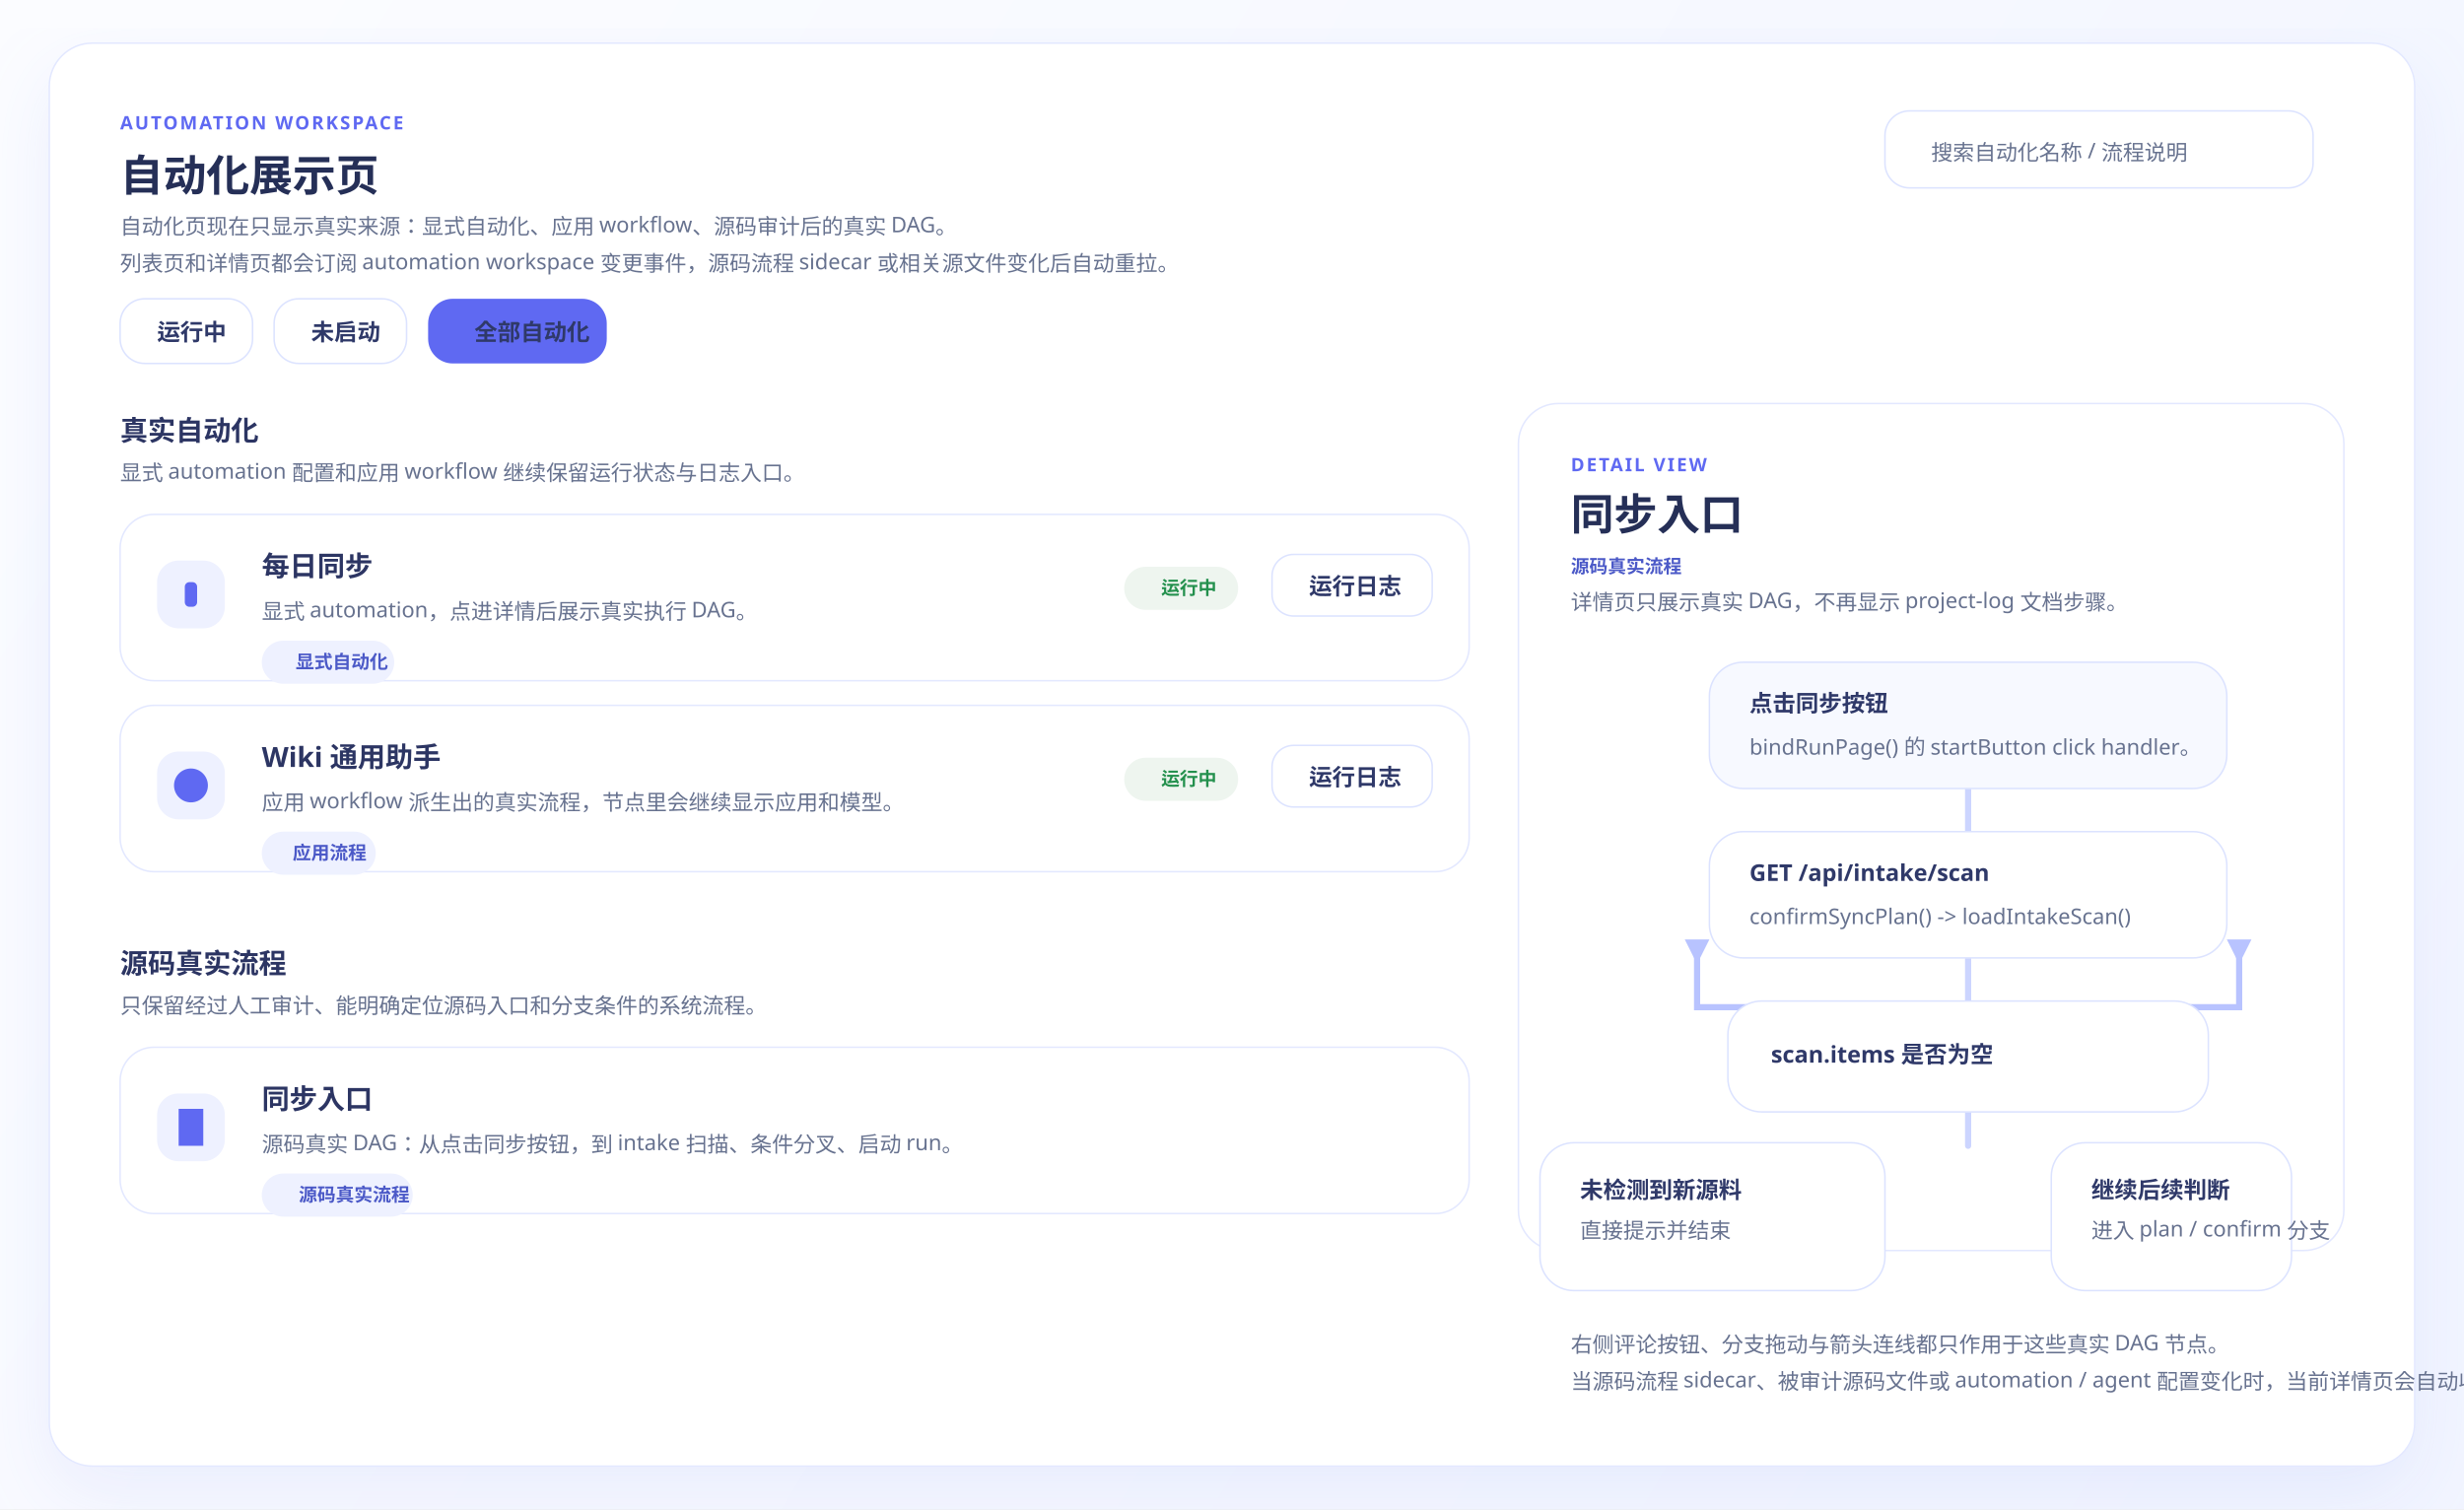
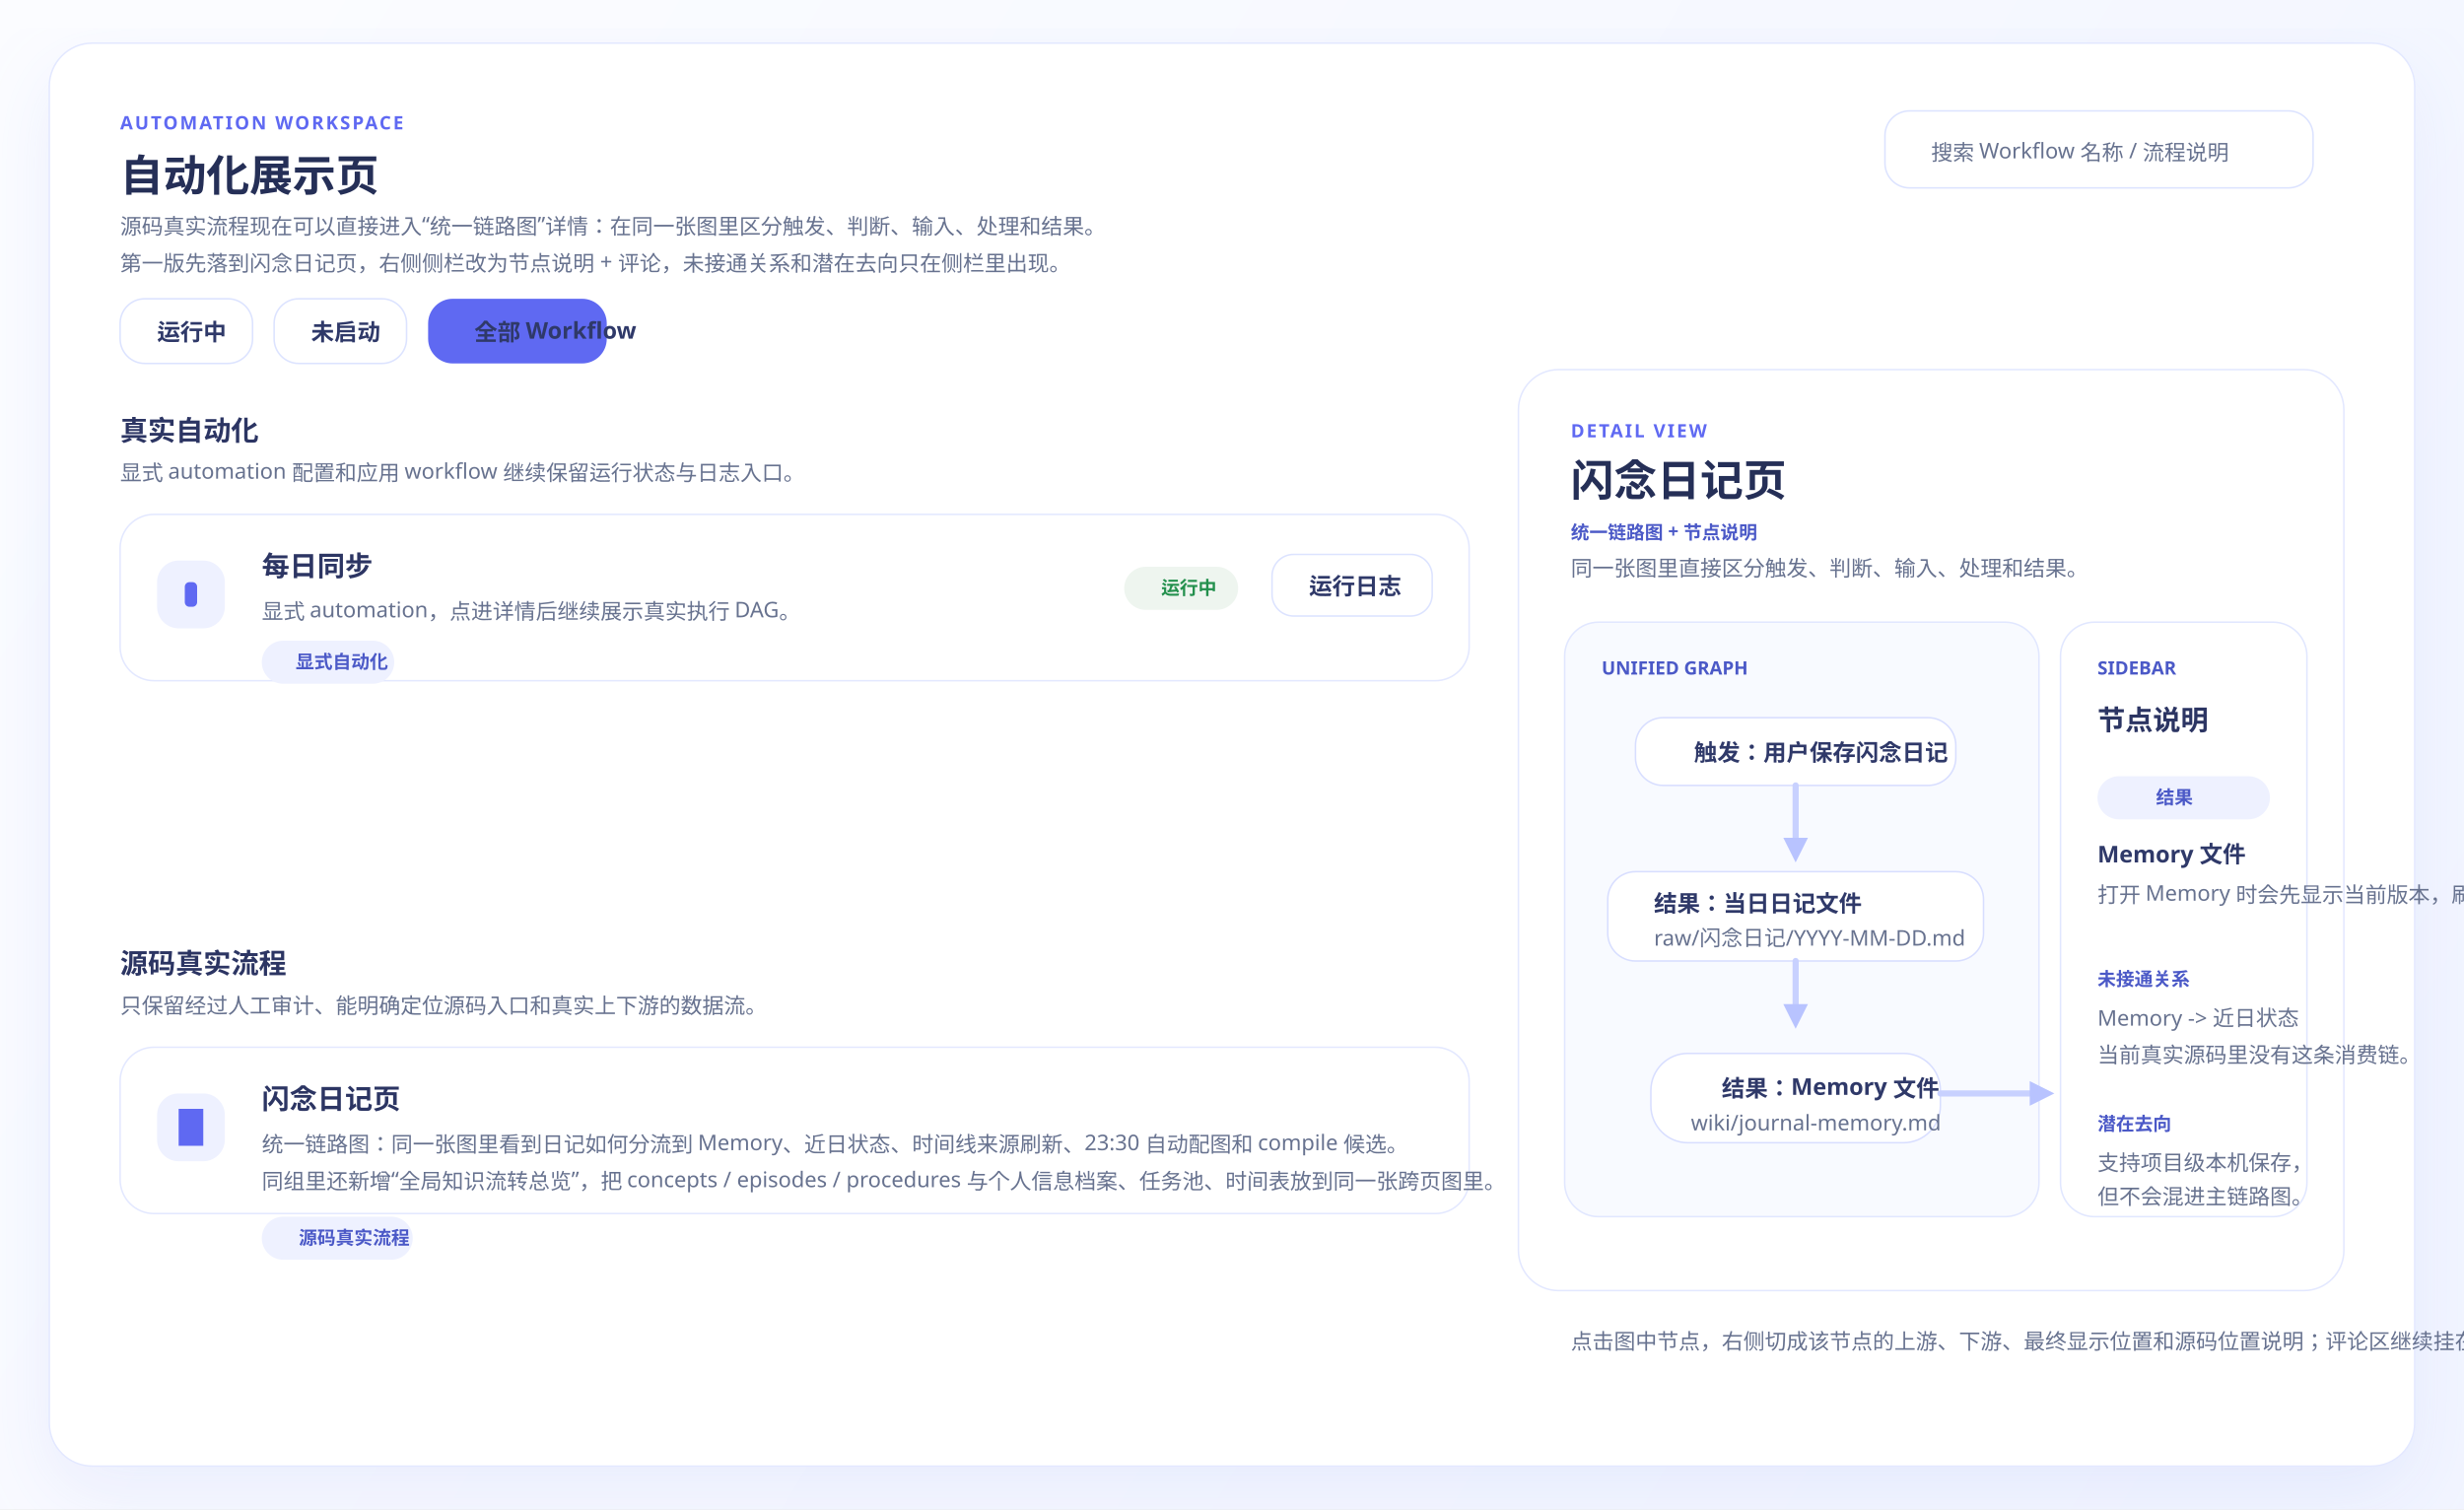
<svg xmlns="http://www.w3.org/2000/svg" width="1600" height="980" viewBox="0 0 1600 980" fill="none">
  <defs>
    <linearGradient id="bg" x1="80" y1="60" x2="1520" y2="920" gradientUnits="userSpaceOnUse">
      <stop stop-color="#FBFCFF" />
      <stop offset="1" stop-color="#F2F5FF" />
    </linearGradient>
    <filter id="shadow" x="-40" y="-40" width="1680" height="1060" filterUnits="userSpaceOnUse" color-interpolation-filters="sRGB">
      <feDropShadow dx="0" dy="18" stdDeviation="24" flood-color="#9BAAF1" flood-opacity="0.16" />
    </filter>
    <style>
      .eyebrow { font: 700 12px "Segoe UI","Microsoft YaHei",sans-serif; letter-spacing: 1.3px; fill: #5F69F2; }
      .h1 { font: 700 28px "Segoe UI","Microsoft YaHei",sans-serif; fill: #252F57; }
      .h2 { font: 700 18px "Segoe UI","Microsoft YaHei",sans-serif; fill: #2C3563; }
      .h3 { font: 700 15px "Segoe UI","Microsoft YaHei",sans-serif; fill: #2F3969; }
      .body { font: 500 14px "Segoe UI","Microsoft YaHei",sans-serif; fill: #67728F; }
      .small { font: 700 12px "Segoe UI","Microsoft YaHei",sans-serif; fill: #4B59C7; }
      .pill { font: 700 12px "Segoe UI","Microsoft YaHei",sans-serif; }
    </style>
  </defs>
  <rect width="1600" height="980" fill="url(#bg)" />
  <g filter="url(#shadow)">
    <rect x="32" y="28" width="1536" height="924" rx="28" fill="#FFFFFF" stroke="#E3E8FF" />
  </g>
  <text x="78" y="84" class="eyebrow">AUTOMATION WORKSPACE</text>
  <text x="78" y="124" class="h1">自动化展示页</text>
-   <text x="78" y="152" class="body">自动化页现在只显示真实来源：显式自动化、应用 workflow、源码审计后的真实 DAG。</text>
-   <text x="78" y="176" class="body">列表页和详情页都会订阅 automation workspace 变更事件，源码流程 sidecar 或相关源文件变化后自动重拉。</text>
+   <text x="78" y="152" class="body">源码真实流程现在可以直接进入“统一链路图”详情：在同一张图里区分触发、判断、输入、处理和结果。</text>
+   <text x="78" y="176" class="body">第一版先落到闪念日记页，右侧侧栏改为节点说明 + 评论，未接通关系和潜在去向只在侧栏里出现。</text>
  <rect x="1224" y="72" width="278" height="50" rx="16" fill="#FFFFFF" stroke="#DCE3FF" />
-   <text x="1254" y="104" class="body">搜索自动化名称 / 流程说明</text>
+   <text x="1254" y="104" class="body">搜索 Workflow 名称 / 流程说明</text>
  <rect x="78" y="194" width="86" height="42" rx="16" fill="#FFFFFF" stroke="#DCE3FF" />
  <text x="102" y="221" class="h3">运行中</text>
  <rect x="178" y="194" width="86" height="42" rx="16" fill="#FFFFFF" stroke="#DCE3FF" />
  <text x="202" y="221" class="h3">未启动</text>
  <rect x="278" y="194" width="116" height="42" rx="16" fill="#5F69F2" />
-   <text x="308" y="221" class="h3" fill="#FFFFFF">全部自动化</text>
+   <text x="308" y="221" class="h3" fill="#FFFFFF">全部 Workflow</text>
  <text x="78" y="286" class="h2">真实自动化</text>
  <text x="78" y="312" class="body">显式 automation 配置和应用 workflow 继续保留运行状态与日志入口。</text>
  <rect x="78" y="334" width="876" height="108" rx="22" fill="#FFFFFF" stroke="#E3E8FF" />
  <rect x="102" y="364" width="44" height="44" rx="14" fill="#EEF1FF" />
  <rect x="120" y="378" width="8" height="16" rx="3" fill="#5F69F2" />
  <text x="170" y="374" class="h2">每日同步</text>
-   <text x="170" y="402" class="body">显式 automation，点进详情后展示真实执行 DAG。</text>
+   <text x="170" y="402" class="body">显式 automation，点进详情后继续展示真实执行 DAG。</text>
  <rect x="170" y="416" width="86" height="28" rx="14" fill="#EEF1FF" />
  <text x="192" y="434" class="pill" fill="#4B59C7">显式自动化</text>
  <rect x="730" y="368" width="74" height="28" rx="14" fill="#EEF5EF" />
  <text x="754" y="386" class="pill" fill="#23904D">运行中</text>
  <rect x="826" y="360" width="104" height="40" rx="14" fill="#FFFFFF" stroke="#DCE3FF" />
  <text x="850" y="386" class="h3">运行日志</text>
-   <rect x="78" y="458" width="876" height="108" rx="22" fill="#FFFFFF" stroke="#E3E8FF" />
-   <rect x="102" y="488" width="44" height="44" rx="14" fill="#EEF1FF" />
-   <circle cx="124" cy="510" r="11" fill="#5F69F2" />
-   <text x="170" y="498" class="h2">Wiki 通用助手</text>
-   <text x="170" y="526" class="body">应用 workflow 派生出的真实流程，节点里会继续显示应用和模型。</text>
-   <rect x="170" y="540" width="74" height="28" rx="14" fill="#EEF1FF" />
-   <text x="190" y="558" class="pill" fill="#4B59C7">应用流程</text>
-   <rect x="730" y="492" width="74" height="28" rx="14" fill="#EEF5EF" />
-   <text x="754" y="510" class="pill" fill="#23904D">运行中</text>
-   <rect x="826" y="484" width="104" height="40" rx="14" fill="#FFFFFF" stroke="#DCE3FF" />
-   <text x="850" y="510" class="h3">运行日志</text>
  <text x="78" y="632" class="h2">源码真实流程</text>
-   <text x="78" y="658" class="body">只保留经过人工审计、能明确定位源码入口和分支条件的系统流程。</text>
+   <text x="78" y="658" class="body">只保留经过人工审计、能明确定位源码入口和真实上下游的数据流。</text>
  <rect x="78" y="680" width="876" height="108" rx="22" fill="#FFFFFF" stroke="#E3E8FF" />
  <rect x="102" y="710" width="44" height="44" rx="14" fill="#EEF1FF" />
  <path d="M116 720H132V744H116V720Z" fill="#5F69F2" />
-   <text x="170" y="720" class="h2">同步入口</text>
-   <text x="170" y="748" class="body">源码真实 DAG：从点击同步按钮，到 intake 扫描、条件分叉、启动 run。</text>
-   <rect x="170" y="762" width="98" height="28" rx="14" fill="#EEF1FF" />
-   <text x="194" y="780" class="pill" fill="#4B59C7">源码真实流程</text>
-   <rect x="986" y="262" width="536" height="550" rx="26" fill="#FFFFFF" stroke="#E3E8FF" />
-   <text x="1020" y="306" class="eyebrow">DETAIL VIEW</text>
-   <text x="1020" y="344" class="h1">同步入口</text>
-   <text x="1020" y="372" class="small">源码真实流程</text>
-   <text x="1020" y="396" class="body">详情页只展示真实 DAG，不再显示 project-log 文档步骤。</text>
-   <line x1="1278" y1="442" x2="1278" y2="744" stroke="#CCD5FF" stroke-width="4" stroke-linecap="round" />
-   <path d="M1278 474 L1270 458 H1286 Z" fill="#B8C3FF" />
-   <path d="M1278 584 L1270 568 H1286 Z" fill="#B8C3FF" />
-   <path d="M1202 654 H1102 V618" stroke="#B8C3FF" stroke-width="4" stroke-linecap="round" />
-   <path d="M1102 626 L1094 610 H1110 Z" fill="#B8C3FF" />
-   <path d="M1354 654 H1454 V618" stroke="#B8C3FF" stroke-width="4" stroke-linecap="round" />
-   <path d="M1454 626 L1446 610 H1462 Z" fill="#B8C3FF" />
-   <rect x="1110" y="430" width="336" height="82" rx="22" fill="#F7F9FF" stroke="#DCE3FF" />
-   <text x="1136" y="462" class="h3">点击同步按钮</text>
-   <text x="1136" y="490" class="body">bindRunPage() 的 startButton click handler。</text>
-   <rect x="1110" y="540" width="336" height="82" rx="22" fill="#FFFFFF" stroke="#DCE3FF" />
-   <text x="1136" y="572" class="h3">GET /api/intake/scan</text>
-   <text x="1136" y="600" class="body">confirmSyncPlan() -&gt; loadIntakeScan()</text>
-   <rect x="1122" y="650" width="312" height="72" rx="22" fill="#FFFFFF" stroke="#DCE3FF" />
-   <text x="1150" y="690" class="h3">scan.items 是否为空</text>
-   <rect x="1000" y="742" width="224" height="96" rx="22" fill="#FFFFFF" stroke="#DCE3FF" />
-   <text x="1026" y="778" class="h3">未检测到新源料</text>
-   <text x="1026" y="804" class="body">直接提示并结束</text>
-   <rect x="1332" y="742" width="156" height="96" rx="22" fill="#FFFFFF" stroke="#DCE3FF" />
-   <text x="1358" y="778" class="h3">继续后续判断</text>
-   <text x="1358" y="804" class="body">进入 plan / confirm 分支</text>
-   <text x="1020" y="878" class="body">右侧评论按钮、分支拖动与箭头连线都只作用于这些真实 DAG 节点。</text>
-   <text x="1020" y="902" class="body">当源码流程 sidecar、被审计源码文件或 automation / agent 配置变化时，当前详情页会自动收到 SSE 刷新。</text>
+   <text x="170" y="720" class="h2">闪念日记页</text>
+   <text x="170" y="748" class="body">统一链路图：同一张图里看到日记如何分流到 Memory、近日状态、时间线来源刷新、23:30 自动配图和 compile 候选。</text>
+   <text x="170" y="772" class="body">同组里还新增“全局知识流转总览”，把 concepts / episodes / procedures 与个人信息档案、任务池、时间表放到同一张跨页图里。</text>
+   <rect x="170" y="790" width="98" height="28" rx="14" fill="#EEF1FF" />
+   <text x="194" y="808" class="pill" fill="#4B59C7">源码真实流程</text>
+   <rect x="986" y="240" width="536" height="598" rx="26" fill="#FFFFFF" stroke="#E3E8FF" />
+   <text x="1020" y="284" class="eyebrow">DETAIL VIEW</text>
+   <text x="1020" y="322" class="h1">闪念日记页</text>
+   <text x="1020" y="350" class="small">统一链路图 + 节点说明</text>
+   <text x="1020" y="374" class="body">同一张图里直接区分触发、判断、输入、处理和结果。</text>
+   <rect x="1016" y="404" width="308" height="386" rx="22" fill="#F8FAFF" stroke="#E1E7FF" />
+   <text x="1040" y="438" class="small">UNIFIED GRAPH</text>
+   <rect x="1062" y="466" width="208" height="44" rx="18" fill="#FFFFFF" stroke="#D8DEFF" />
+   <text x="1100" y="494" class="h3">触发：用户保存闪念日记</text>
+   <line x1="1166" y1="510" x2="1166" y2="550" stroke="#C8D1FF" stroke-width="4" stroke-linecap="round" />
+   <path d="M1166 560 L1158 544 H1174 Z" fill="#B8C3FF" />
+   <rect x="1044" y="566" width="244" height="58" rx="18" fill="#FFFFFF" stroke="#D8DEFF" />
+   <text x="1074" y="592" class="h3">结果：当日日记文件</text>
+   <text x="1074" y="614" class="body">raw/闪念日记/YYYY-MM-DD.md</text>
+   <line x1="1166" y1="624" x2="1166" y2="658" stroke="#C8D1FF" stroke-width="4" stroke-linecap="round" />
+   <path d="M1166 668 L1158 652 H1174 Z" fill="#B8C3FF" />
+   <rect x="1072" y="684" width="188" height="58" rx="24" fill="#FFFFFF" stroke="#D8DEFF" />
+   <text x="1118" y="712" class="h3">结果：Memory 文件</text>
+   <text x="1098" y="734" class="body">wiki/journal-memory.md</text>
+   <line x1="1260" y1="710" x2="1324" y2="710" stroke="#C8D1FF" stroke-width="4" stroke-linecap="round" />
+   <path d="M1334 710 L1318 702 V718 Z" fill="#B8C3FF" />
+   <rect x="1338" y="404" width="160" height="386" rx="22" fill="#FFFFFF" stroke="#E1E7FF" />
+   <text x="1362" y="438" class="small">SIDEBAR</text>
+   <text x="1362" y="474" class="h2">节点说明</text>
+   <rect x="1362" y="504" width="112" height="28" rx="14" fill="#EEF1FF" />
+   <text x="1400" y="522" class="pill" fill="#4B59C7">结果</text>
+   <text x="1362" y="560" class="h3">Memory 文件</text>
+   <text x="1362" y="586" class="body">打开 Memory 时会先显示当前版本，刷新是否发生由判断节点决定。</text>
+   <text x="1362" y="640" class="small">未接通关系</text>
+   <text x="1362" y="666" class="body">Memory -&gt; 近日状态</text>
+   <text x="1362" y="690" class="body">当前真实源码里没有这条消费链。</text>
+   <text x="1362" y="734" class="small">潜在去向</text>
+   <text x="1362" y="760" class="body">支持项目级本机保存，</text>
+   <text x="1362" y="782" class="body">但不会混进主链路图。</text>
+   <text x="1020" y="876" class="body">点击图中节点，右侧切成该节点的上游、下游、最终显示位置和源码位置说明；评论区继续挂在同一个右侧抽屉下半部分。</text>
</svg>
